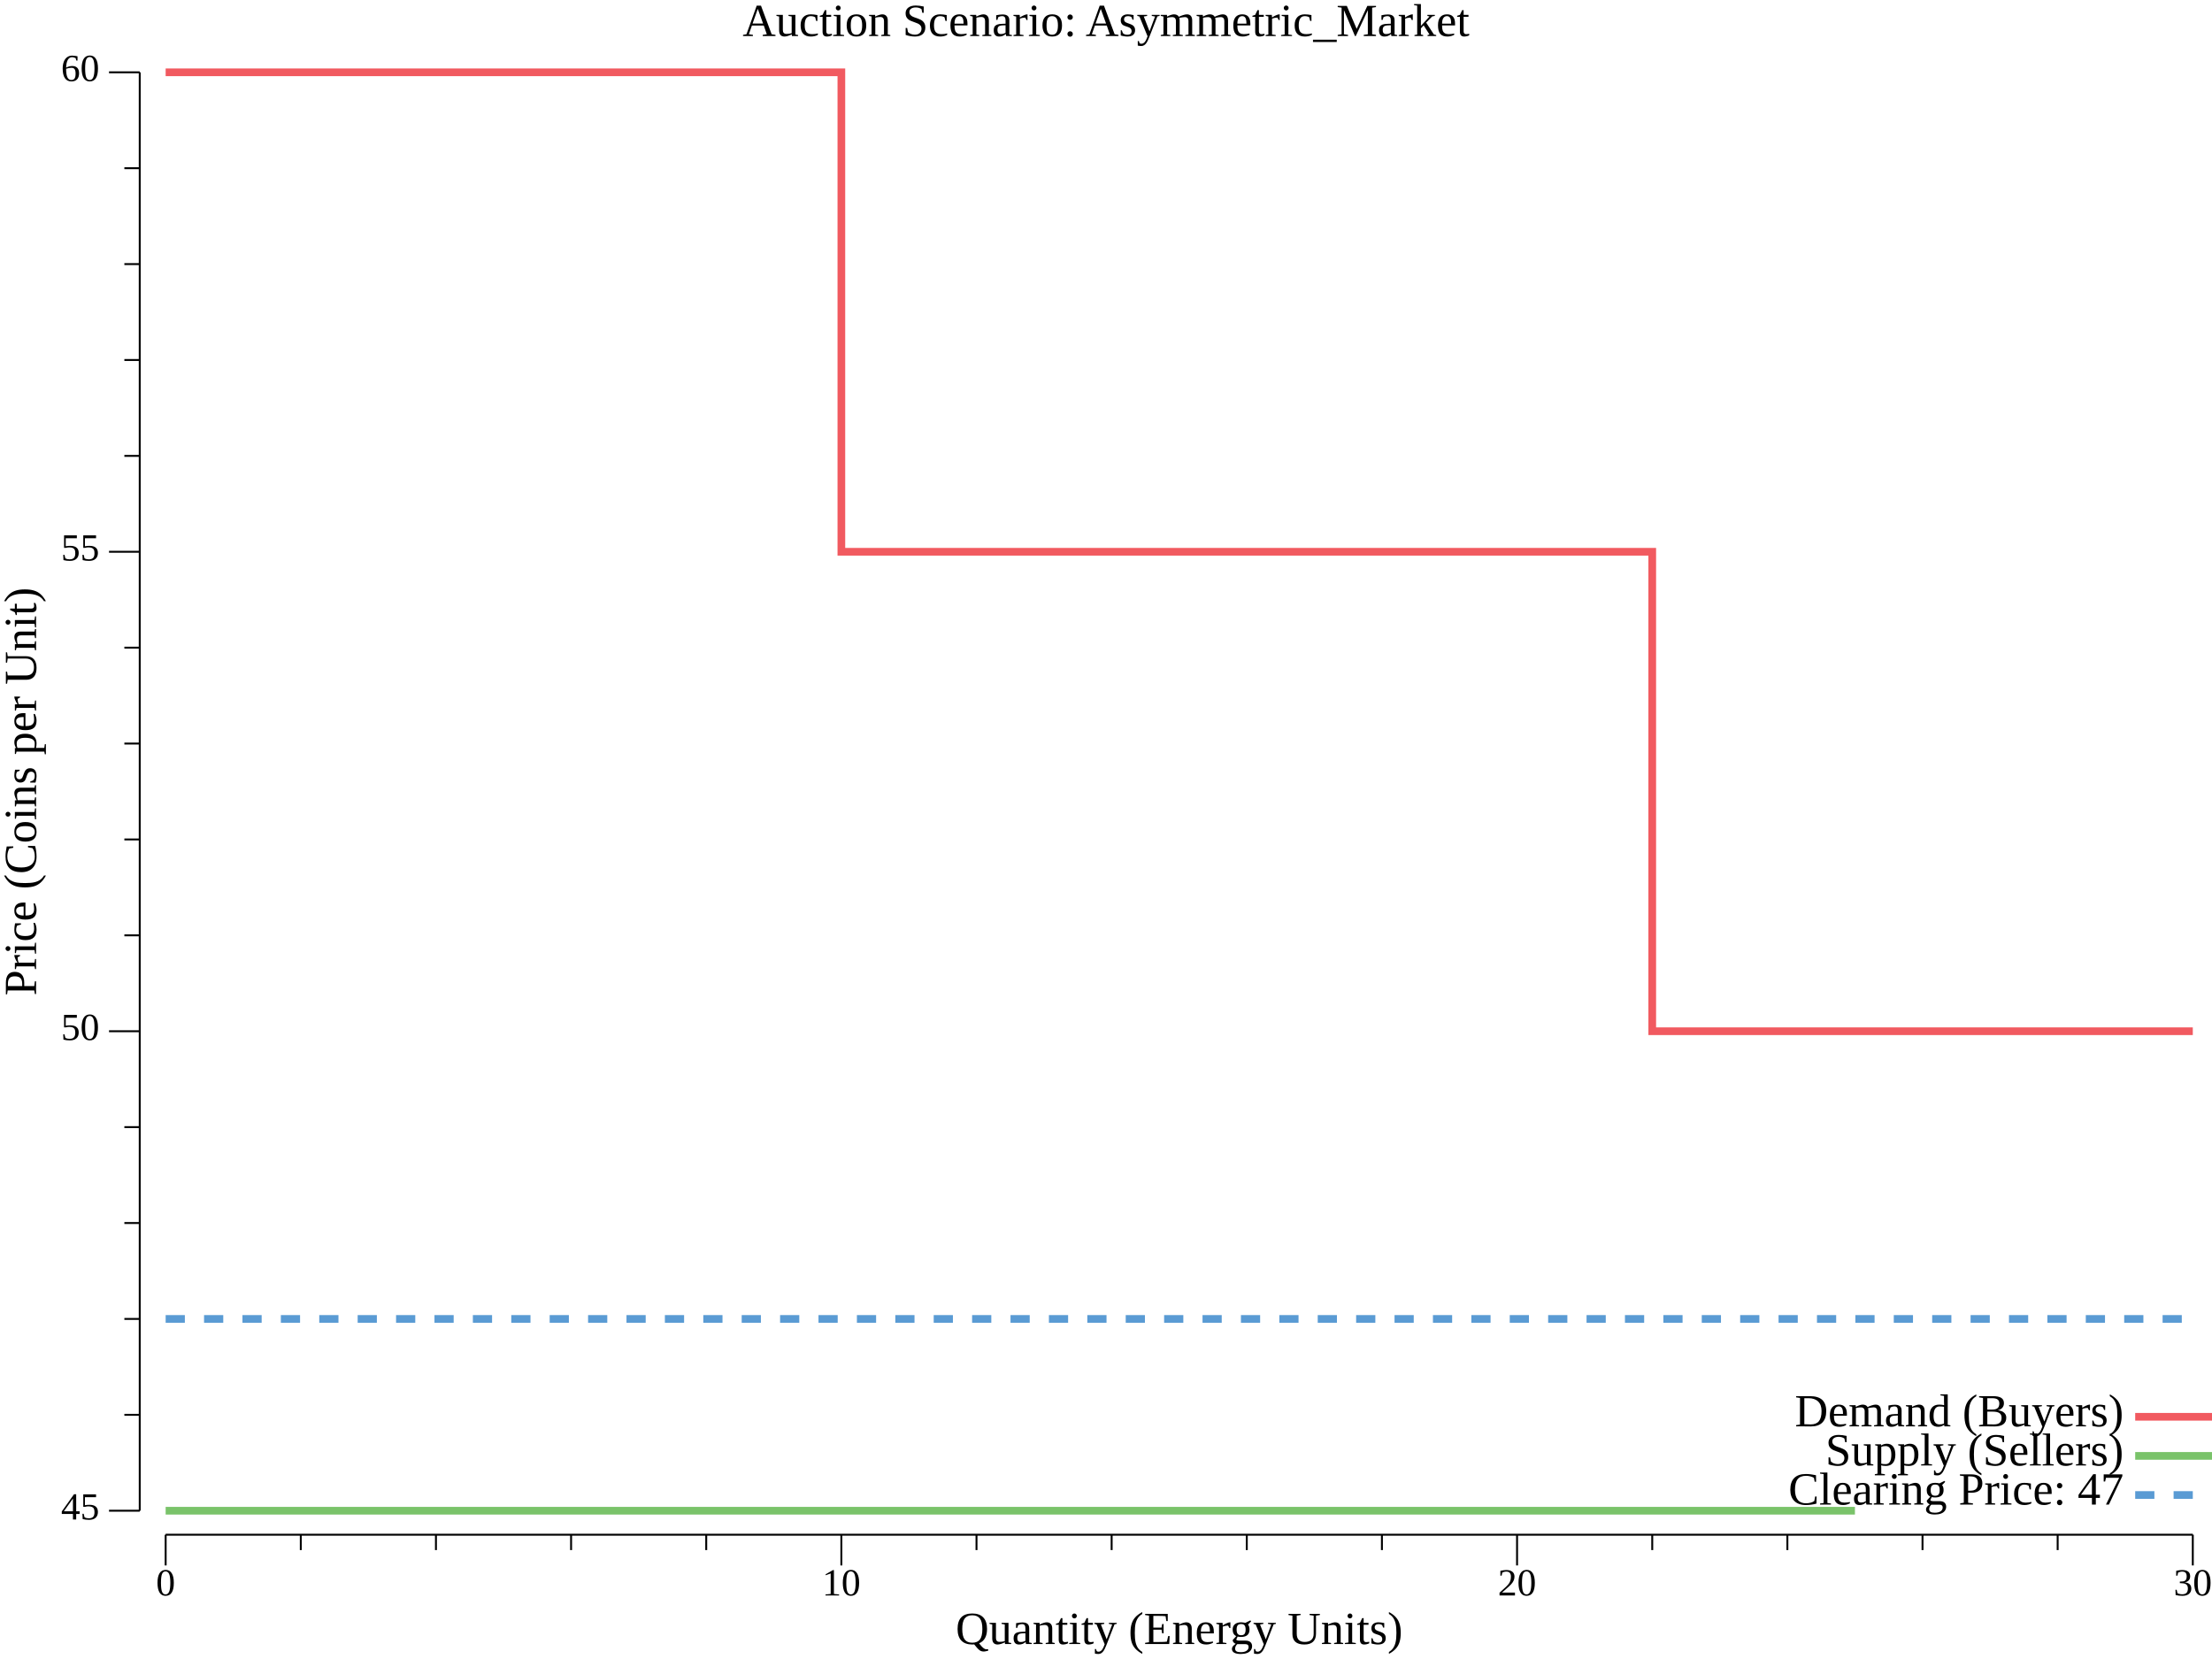
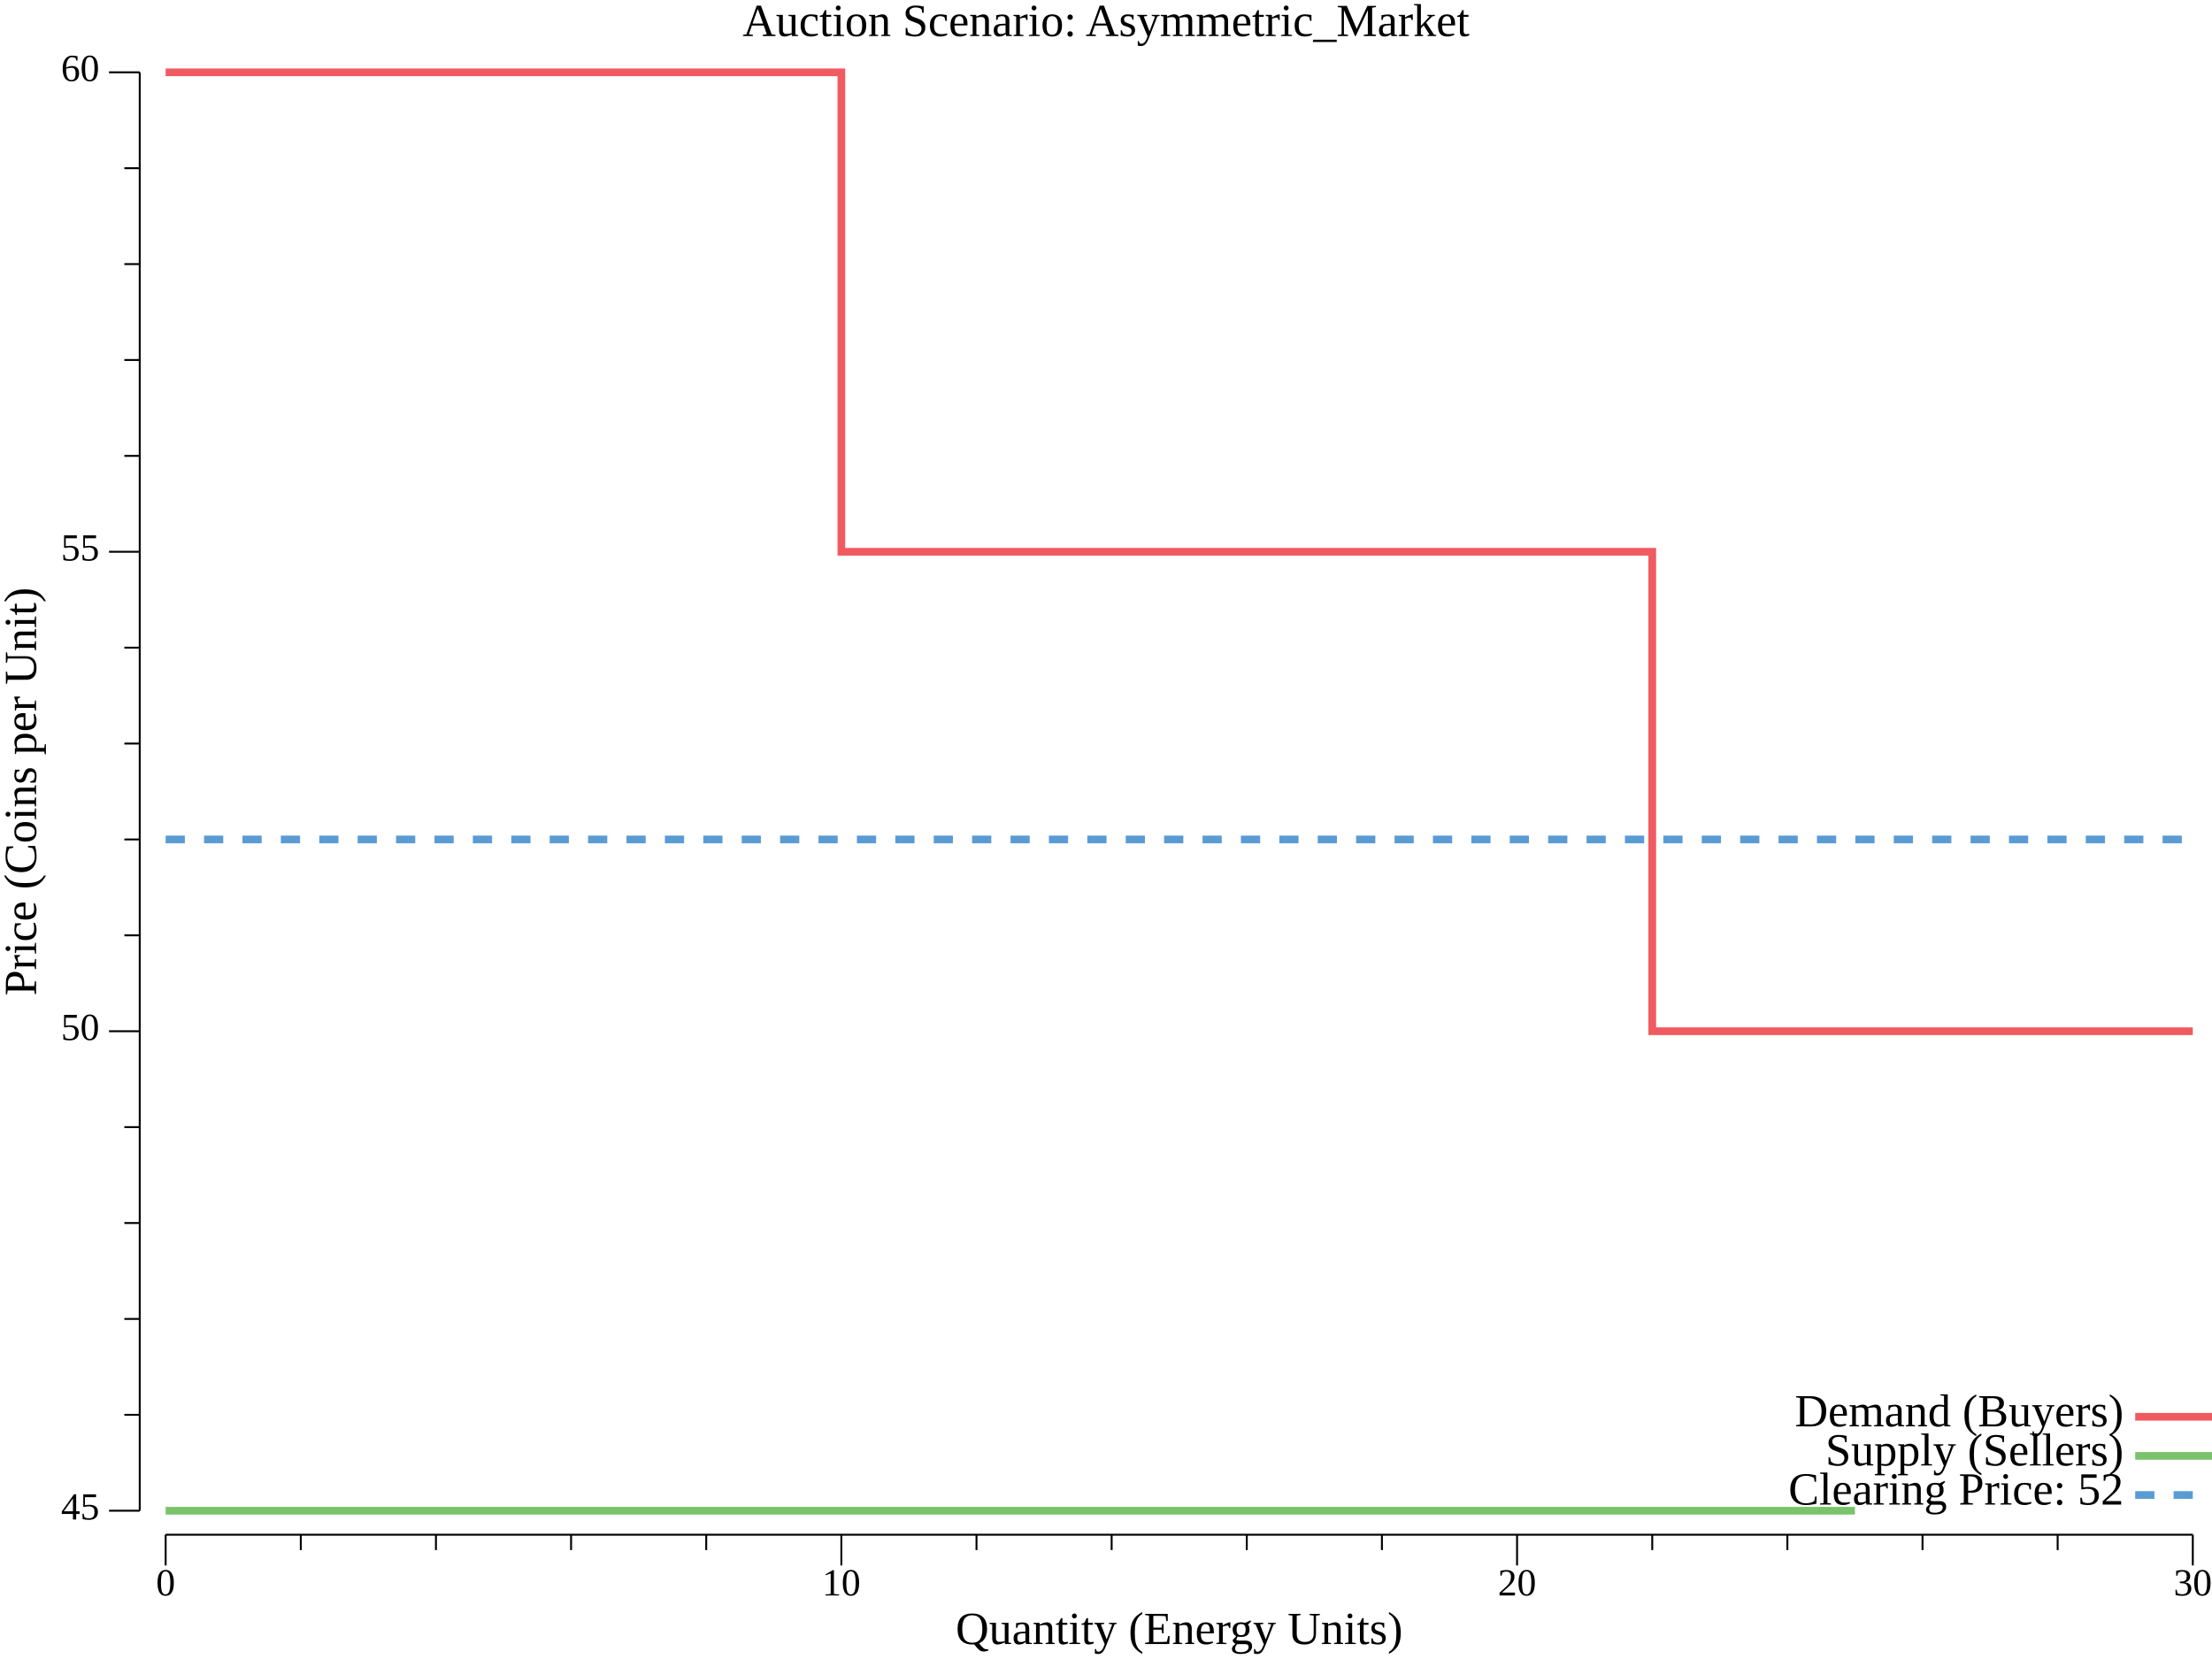
<svg xmlns="http://www.w3.org/2000/svg" width="576pt" height="432pt" viewBox="0 0 576 432">
  <g transform="scale(1, -1) translate(0, -432)">
    <path d="M0,0L576,0L576,432L0,432Z" style="fill:#FFFFFF" />
    <text x="193.36" y="-422.61" transform="scale(1, -1)" style="font-family:Liberation Serif;font-variant:normal;font-weight:normal;font-style:normal;font-size:12px">Auction Scenario: Asymmetric_Market</text>
    <text x="248.85" y="-3.902" transform="scale(1, -1)" style="font-family:Liberation Serif;font-variant:normal;font-weight:normal;font-style:normal;font-size:12px">Quantity (Energy Units)</text>
    <text x="40.635" y="-16.541" transform="scale(1, -1)" style="font-family:Liberation Serif;font-variant:normal;font-weight:normal;font-style:normal;font-size:10px">0</text>
    <text x="214.09" y="-16.541" transform="scale(1, -1)" style="font-family:Liberation Serif;font-variant:normal;font-weight:normal;font-style:normal;font-size:10px">10</text>
    <text x="390.04" y="-16.541" transform="scale(1, -1)" style="font-family:Liberation Serif;font-variant:normal;font-weight:normal;font-style:normal;font-size:10px">20</text>
    <text x="566" y="-16.541" transform="scale(1, -1)" style="font-family:Liberation Serif;font-variant:normal;font-weight:normal;font-style:normal;font-size:10px">30</text>
    <path d="M43.135,24.363L43.135,32.363" style="fill:none;stroke:#000000;stroke-width:0.5" />
    <path d="M219.09,24.363L219.09,32.363" style="fill:none;stroke:#000000;stroke-width:0.5" />
    <path d="M395.04,24.363L395.04,32.363" style="fill:none;stroke:#000000;stroke-width:0.5" />
    <path d="M571,24.363L571,32.363" style="fill:none;stroke:#000000;stroke-width:0.5" />
    <path d="M78.326,28.363L78.326,32.363" style="fill:none;stroke:#000000;stroke-width:0.5" />
    <path d="M113.52,28.363L113.52,32.363" style="fill:none;stroke:#000000;stroke-width:0.5" />
    <path d="M148.71,28.363L148.71,32.363" style="fill:none;stroke:#000000;stroke-width:0.5" />
    <path d="M183.9,28.363L183.9,32.363" style="fill:none;stroke:#000000;stroke-width:0.5" />
    <path d="M254.28,28.363L254.28,32.363" style="fill:none;stroke:#000000;stroke-width:0.5" />
    <path d="M289.47,28.363L289.47,32.363" style="fill:none;stroke:#000000;stroke-width:0.5" />
    <path d="M324.66,28.363L324.66,32.363" style="fill:none;stroke:#000000;stroke-width:0.5" />
    <path d="M359.85,28.363L359.85,32.363" style="fill:none;stroke:#000000;stroke-width:0.5" />
    <path d="M430.24,28.363L430.24,32.363" style="fill:none;stroke:#000000;stroke-width:0.5" />
    <path d="M465.43,28.363L465.43,32.363" style="fill:none;stroke:#000000;stroke-width:0.5" />
    <path d="M500.62,28.363L500.62,32.363" style="fill:none;stroke:#000000;stroke-width:0.5" />
    <path d="M535.81,28.363L535.81,32.363" style="fill:none;stroke:#000000;stroke-width:0.5" />
    <path d="M43.135,32.363L571,32.363" style="fill:none;stroke:#000000;stroke-width:0.5" />
    <g transform="rotate(90)">
      <text x="172.74" y="9.387" transform="scale(1, -1)" style="font-family:Liberation Serif;font-variant:normal;font-weight:normal;font-style:normal;font-size:12px">Price (Coins per Unit)</text>
    </g>
    <text x="15.885" y="-36.328" transform="scale(1, -1)" style="font-family:Liberation Serif;font-variant:normal;font-weight:normal;font-style:normal;font-size:10px">45</text>
    <text x="15.885" y="-161.18" transform="scale(1, -1)" style="font-family:Liberation Serif;font-variant:normal;font-weight:normal;font-style:normal;font-size:10px">50</text>
    <text x="15.885" y="-286.04" transform="scale(1, -1)" style="font-family:Liberation Serif;font-variant:normal;font-weight:normal;font-style:normal;font-size:10px">55</text>
    <text x="15.885" y="-410.89" transform="scale(1, -1)" style="font-family:Liberation Serif;font-variant:normal;font-weight:normal;font-style:normal;font-size:10px">60</text>
    <path d="M28.385,38.613L36.385,38.613" style="fill:none;stroke:#000000;stroke-width:0.5" />
    <path d="M28.385,163.47L36.385,163.47" style="fill:none;stroke:#000000;stroke-width:0.5" />
    <path d="M28.385,288.32L36.385,288.32" style="fill:none;stroke:#000000;stroke-width:0.5" />
    <path d="M28.385,413.17L36.385,413.17" style="fill:none;stroke:#000000;stroke-width:0.5" />
    <path d="M32.385,63.584L36.385,63.584" style="fill:none;stroke:#000000;stroke-width:0.5" />
    <path d="M32.385,88.555L36.385,88.555" style="fill:none;stroke:#000000;stroke-width:0.5" />
    <path d="M32.385,113.53L36.385,113.53" style="fill:none;stroke:#000000;stroke-width:0.5" />
    <path d="M32.385,138.5L36.385,138.5" style="fill:none;stroke:#000000;stroke-width:0.5" />
    <path d="M32.385,188.44L36.385,188.44" style="fill:none;stroke:#000000;stroke-width:0.5" />
    <path d="M32.385,213.41L36.385,213.41" style="fill:none;stroke:#000000;stroke-width:0.5" />
    <path d="M32.385,238.38L36.385,238.38" style="fill:none;stroke:#000000;stroke-width:0.5" />
    <path d="M32.385,263.35L36.385,263.35" style="fill:none;stroke:#000000;stroke-width:0.5" />
    <path d="M32.385,313.29L36.385,313.29" style="fill:none;stroke:#000000;stroke-width:0.5" />
    <path d="M32.385,338.26L36.385,338.26" style="fill:none;stroke:#000000;stroke-width:0.5" />
    <path d="M32.385,363.23L36.385,363.23" style="fill:none;stroke:#000000;stroke-width:0.5" />
    <path d="M32.385,388.2L36.385,388.2" style="fill:none;stroke:#000000;stroke-width:0.5" />
    <path d="M36.385,38.613L36.385,413.17" style="fill:none;stroke:#000000;stroke-width:0.5" />
    <path d="M43.135,413.17L219.09,413.17L219.09,288.32L430.24,288.32L430.24,163.47L571,163.47" style="fill:none;stroke:#F15A60;stroke-width:2" />
    <path d="M43.135,38.613L483.02,38.613" style="fill:none;stroke:#7AC36A;stroke-width:2" />
-     <path d="M43.135,88.555L571,88.555" style="fill:none;stroke:#5A9BD4;stroke-width:2;stroke-dasharray:5,5" />
+     <path d="M43.135,213.41L571,213.41" style="fill:none;stroke:#5A9BD4;stroke-width:2;stroke-dasharray:5,5" />
    <path d="M556,63.072L576,63.072" style="fill:none;stroke:#F15A60;stroke-width:2" />
    <text x="467.36" y="-60.585" transform="scale(1, -1)" style="font-family:Liberation Serif;font-variant:normal;font-weight:normal;font-style:normal;font-size:12px">Demand (Buyers)</text>
    <path d="M556,52.889L576,52.889" style="fill:none;stroke:#7AC36A;stroke-width:2" />
    <text x="475.34" y="-50.401" transform="scale(1, -1)" style="font-family:Liberation Serif;font-variant:normal;font-weight:normal;font-style:normal;font-size:12px">Supply (Sellers)</text>
    <path d="M556,42.705L576,42.705" style="fill:none;stroke:#5A9BD4;stroke-width:2;stroke-dasharray:5,5" />
-     <text x="465.69" y="-40.218" transform="scale(1, -1)" style="font-family:Liberation Serif;font-variant:normal;font-weight:normal;font-style:normal;font-size:12px">Clearing Price: 47</text>
+     <text x="465.69" y="-40.218" transform="scale(1, -1)" style="font-family:Liberation Serif;font-variant:normal;font-weight:normal;font-style:normal;font-size:12px">Clearing Price: 52</text>
  </g>
</svg>
